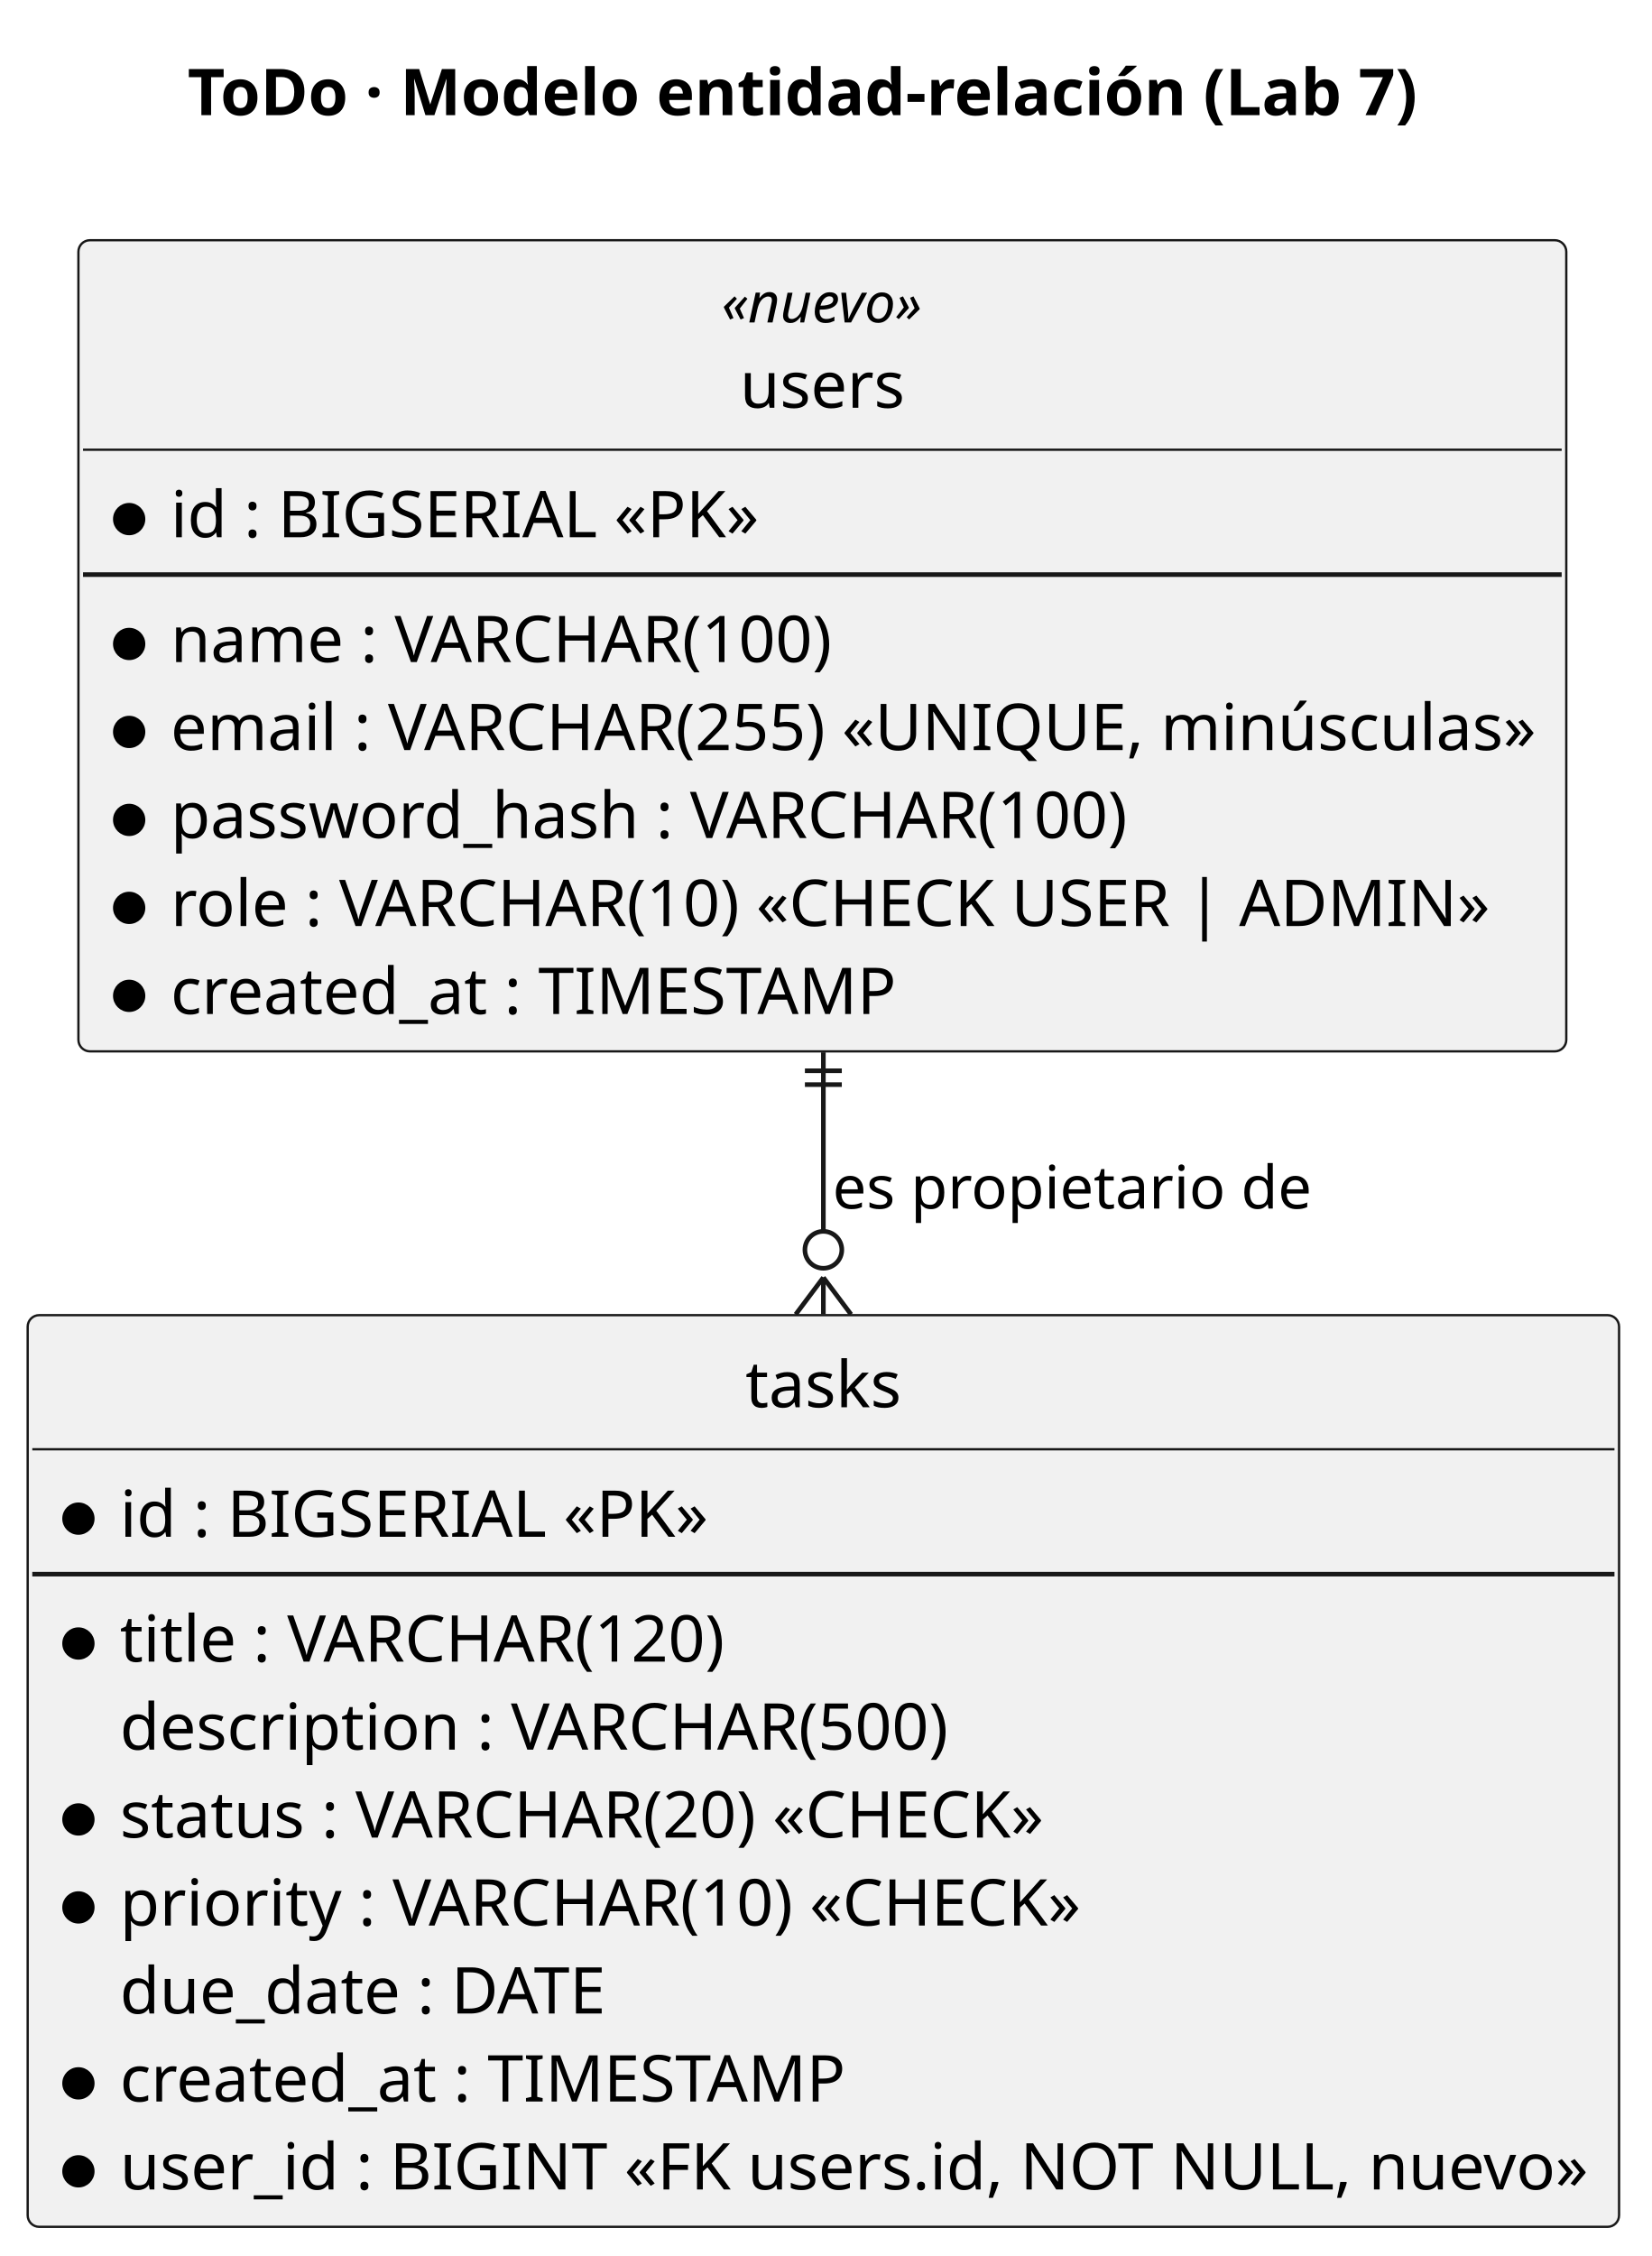
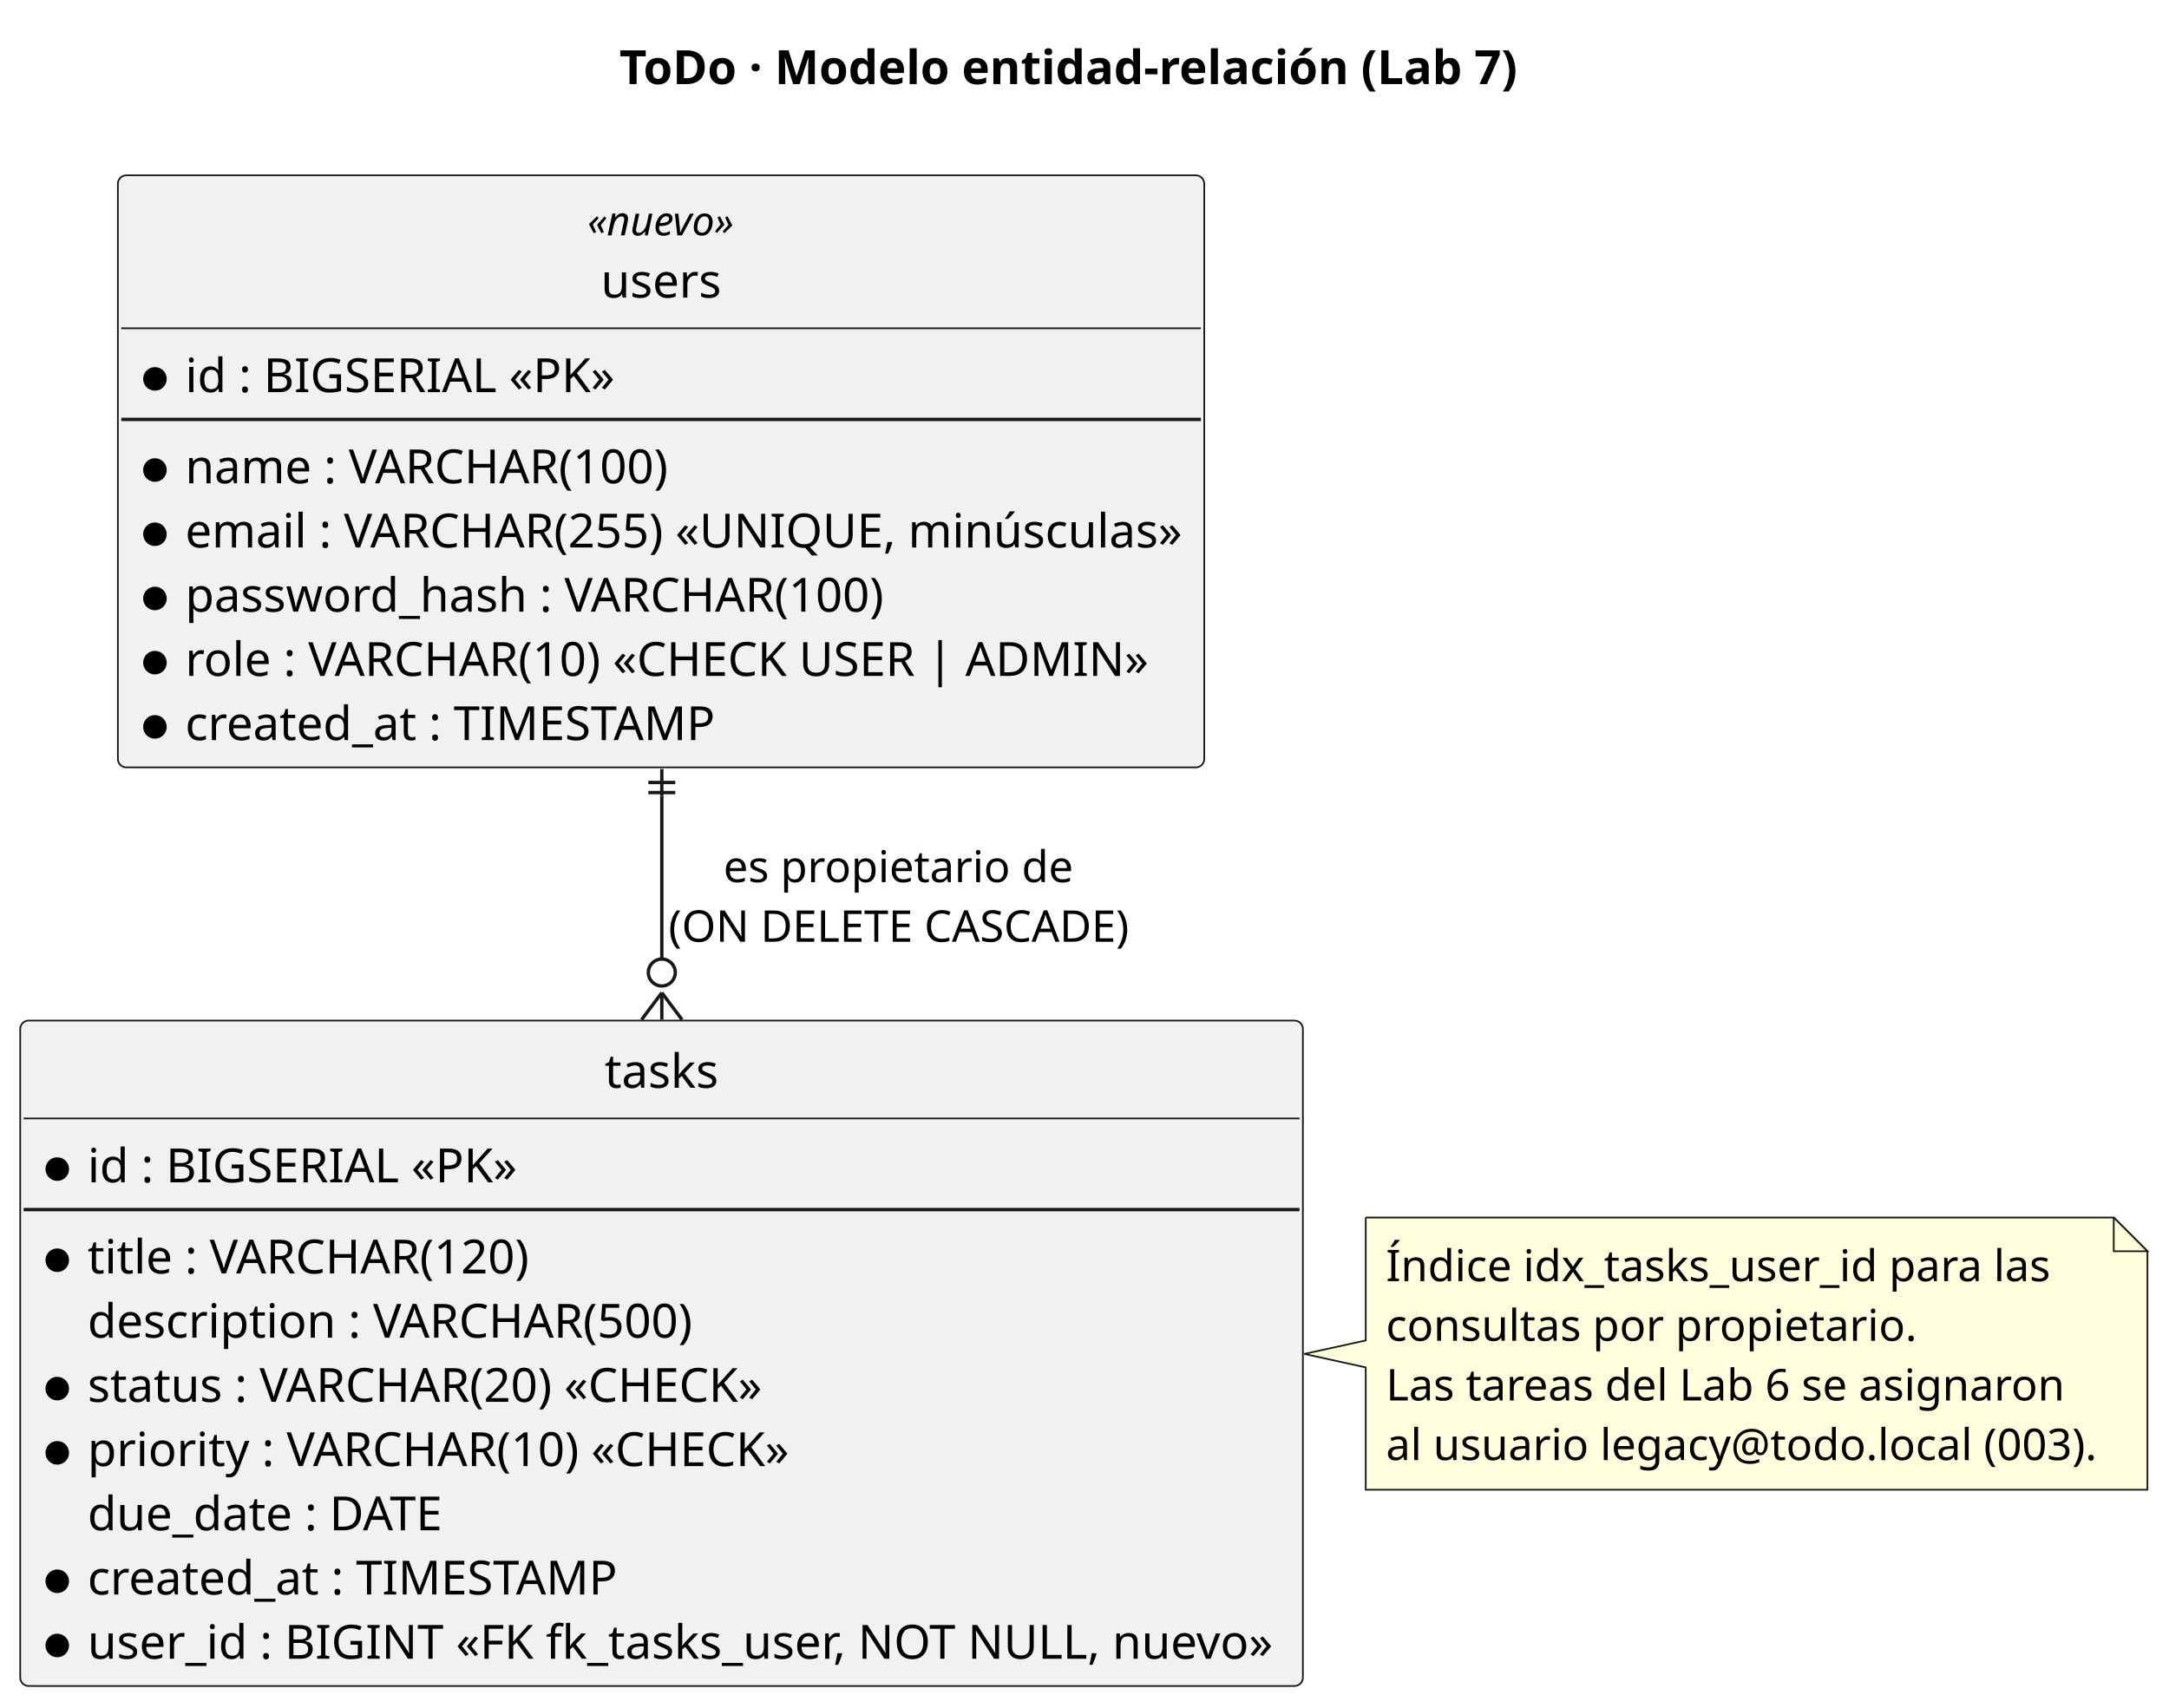
- <svg xmlns="http://www.w3.org/2000/svg" contentStyleType="text/css" data-diagram-type="CLASS" height="489px" preserveAspectRatio="none" style="width:358px;height:489px;background:#FFFFFF;" version="1.1" viewBox="0 0 358 489" width="358px" zoomAndPan="magnify">
+ <svg xmlns="http://www.w3.org/2000/svg" contentStyleType="text/css" data-diagram-type="CLASS" height="507px" preserveAspectRatio="none" style="width:644px;height:507px;background:#FFFFFF;" version="1.1" viewBox="0 0 644 507" width="644px" zoomAndPan="magnify">
  <defs />
  <g>
    <g class="title" data-source-line="4">
-       <text fill="#000000" font-family="sans-serif" font-size="14" font-weight="bold" lengthAdjust="spacing" textLength="268.69" x="40.655" y="24.966">ToDo · Modelo entidad-relación (Lab 7)</text>
+       <text fill="#000000" font-family="sans-serif" font-size="14" font-weight="bold" lengthAdjust="spacing" textLength="268.69" x="183.905" y="24.966">ToDo · Modelo entidad-relación (Lab 7)</text>
    </g>
    <g class="entity" data-entity="users" data-source-line="6" data-uid="ent0002" id="entity_users">
-       <rect fill="#F1F1F1" height="175.82" rx="2.5" ry="2.5" style="stroke:#181818;stroke-width:0.5;" width="322.561" x="17" y="52.068" />
-       <text fill="#000000" font-family="sans-serif" font-size="12" font-style="italic" lengthAdjust="spacing" textLength="43.692" x="156.434" y="69.896">«nuevo»</text>
-       <text fill="#000000" font-family="sans-serif" font-size="14" lengthAdjust="spacing" textLength="35.742" x="160.41" y="88.378">users</text>
-       <line style="stroke:#181818;stroke-width:0.5;" x1="18" x2="338.561" y1="97.48" y2="97.48" />
-       <ellipse cx="28" cy="112.514" fill="#000000" rx="3" ry="3" style="stroke:#000000;stroke-width:1;" />
-       <text fill="#000000" font-family="sans-serif" font-size="14" lengthAdjust="spacing" textLength="127.525" x="37" y="116.446">id : BIGSERIAL «PK»</text>
-       <line style="stroke:#181818;stroke-width:1;" x1="18" x2="338.561" y1="124.548" y2="124.548" />
-       <ellipse cx="28" cy="139.582" fill="#000000" rx="3" ry="3" style="stroke:#000000;stroke-width:1;" />
-       <text fill="#000000" font-family="sans-serif" font-size="14" lengthAdjust="spacing" textLength="143.877" x="37" y="143.514">name : VARCHAR(100)</text>
-       <ellipse cx="28" cy="158.65" fill="#000000" rx="3" ry="3" style="stroke:#000000;stroke-width:1;" />
-       <text fill="#000000" font-family="sans-serif" font-size="14" lengthAdjust="spacing" textLength="296.561" x="37" y="162.582">email : VARCHAR(255) «UNIQUE, minúsculas»</text>
-       <ellipse cx="28" cy="177.718" fill="#000000" rx="3" ry="3" style="stroke:#000000;stroke-width:1;" />
-       <text fill="#000000" font-family="sans-serif" font-size="14" lengthAdjust="spacing" textLength="208.207" x="37" y="181.65">password_hash : VARCHAR(100)</text>
-       <ellipse cx="28" cy="196.786" fill="#000000" rx="3" ry="3" style="stroke:#000000;stroke-width:1;" />
-       <text fill="#000000" font-family="sans-serif" font-size="14" lengthAdjust="spacing" textLength="286.845" x="37" y="200.718">role : VARCHAR(10) «CHECK USER | ADMIN»</text>
-       <ellipse cx="28" cy="215.853" fill="#000000" rx="3" ry="3" style="stroke:#000000;stroke-width:1;" />
-       <text fill="#000000" font-family="sans-serif" font-size="14" lengthAdjust="spacing" textLength="158.563" x="37" y="219.786">created_at : TIMESTAMP</text>
+       <rect fill="#F1F1F1" height="175.82" rx="2.5" ry="2.5" style="stroke:#181818;stroke-width:0.5;" width="322.561" x="35" y="52.068" />
+       <text fill="#000000" font-family="sans-serif" font-size="12" font-style="italic" lengthAdjust="spacing" textLength="43.692" x="174.434" y="69.896">«nuevo»</text>
+       <text fill="#000000" font-family="sans-serif" font-size="14" lengthAdjust="spacing" textLength="35.742" x="178.41" y="88.378">users</text>
+       <line style="stroke:#181818;stroke-width:0.5;" x1="36" x2="356.561" y1="97.48" y2="97.48" />
+       <ellipse cx="46" cy="112.514" fill="#000000" rx="3" ry="3" style="stroke:#000000;stroke-width:1;" />
+       <text fill="#000000" font-family="sans-serif" font-size="14" lengthAdjust="spacing" textLength="127.525" x="55" y="116.446">id : BIGSERIAL «PK»</text>
+       <line style="stroke:#181818;stroke-width:1;" x1="36" x2="356.561" y1="124.548" y2="124.548" />
+       <ellipse cx="46" cy="139.582" fill="#000000" rx="3" ry="3" style="stroke:#000000;stroke-width:1;" />
+       <text fill="#000000" font-family="sans-serif" font-size="14" lengthAdjust="spacing" textLength="143.877" x="55" y="143.514">name : VARCHAR(100)</text>
+       <ellipse cx="46" cy="158.65" fill="#000000" rx="3" ry="3" style="stroke:#000000;stroke-width:1;" />
+       <text fill="#000000" font-family="sans-serif" font-size="14" lengthAdjust="spacing" textLength="296.561" x="55" y="162.582">email : VARCHAR(255) «UNIQUE, minúsculas»</text>
+       <ellipse cx="46" cy="177.718" fill="#000000" rx="3" ry="3" style="stroke:#000000;stroke-width:1;" />
+       <text fill="#000000" font-family="sans-serif" font-size="14" lengthAdjust="spacing" textLength="208.207" x="55" y="181.65">password_hash : VARCHAR(100)</text>
+       <ellipse cx="46" cy="196.786" fill="#000000" rx="3" ry="3" style="stroke:#000000;stroke-width:1;" />
+       <text fill="#000000" font-family="sans-serif" font-size="14" lengthAdjust="spacing" textLength="286.845" x="55" y="200.718">role : VARCHAR(10) «CHECK USER | ADMIN»</text>
+       <ellipse cx="46" cy="215.853" fill="#000000" rx="3" ry="3" style="stroke:#000000;stroke-width:1;" />
+       <text fill="#000000" font-family="sans-serif" font-size="14" lengthAdjust="spacing" textLength="158.563" x="55" y="219.786">created_at : TIMESTAMP</text>
    </g>
    <g class="entity" data-entity="tasks" data-source-line="16" data-uid="ent0003" id="entity_tasks">
-       <rect fill="#F1F1F1" height="197.611" rx="2.5" ry="2.5" style="stroke:#181818;stroke-width:0.5;" width="345.003" x="6" y="285.068" />
-       <text fill="#000000" font-family="sans-serif" font-size="14" lengthAdjust="spacing" textLength="33.796" x="161.603" y="305.034">tasks</text>
-       <line style="stroke:#181818;stroke-width:0.5;" x1="7" x2="350.003" y1="314.136" y2="314.136" />
-       <ellipse cx="17" cy="329.17" fill="#000000" rx="3" ry="3" style="stroke:#000000;stroke-width:1;" />
-       <text fill="#000000" font-family="sans-serif" font-size="14" lengthAdjust="spacing" textLength="127.525" x="26" y="333.102">id : BIGSERIAL «PK»</text>
-       <line style="stroke:#181818;stroke-width:1;" x1="7" x2="350.003" y1="341.204" y2="341.204" />
-       <ellipse cx="17" cy="356.238" fill="#000000" rx="3" ry="3" style="stroke:#000000;stroke-width:1;" />
-       <text fill="#000000" font-family="sans-serif" font-size="14" lengthAdjust="spacing" textLength="131.613" x="26" y="360.17">title : VARCHAR(120)</text>
-       <text fill="#000000" font-family="sans-serif" font-size="14" lengthAdjust="spacing" textLength="180.109" x="26" y="379.238">description : VARCHAR(500)</text>
-       <ellipse cx="17" cy="394.373" fill="#000000" rx="3" ry="3" style="stroke:#000000;stroke-width:1;" />
-       <text fill="#000000" font-family="sans-serif" font-size="14" lengthAdjust="spacing" textLength="200.815" x="26" y="398.305">status : VARCHAR(20) «CHECK»</text>
-       <ellipse cx="17" cy="413.442" fill="#000000" rx="3" ry="3" style="stroke:#000000;stroke-width:1;" />
-       <text fill="#000000" font-family="sans-serif" font-size="14" lengthAdjust="spacing" textLength="208.851" x="26" y="417.373">priority : VARCHAR(10) «CHECK»</text>
-       <text fill="#000000" font-family="sans-serif" font-size="14" lengthAdjust="spacing" textLength="106.554" x="26" y="436.441">due_date : DATE</text>
-       <ellipse cx="17" cy="451.577" fill="#000000" rx="3" ry="3" style="stroke:#000000;stroke-width:1;" />
-       <text fill="#000000" font-family="sans-serif" font-size="14" lengthAdjust="spacing" textLength="158.563" x="26" y="455.509">created_at : TIMESTAMP</text>
-       <ellipse cx="17" cy="470.645" fill="#000000" rx="3" ry="3" style="stroke:#000000;stroke-width:1;" />
-       <text fill="#000000" font-family="sans-serif" font-size="14" lengthAdjust="spacing" textLength="319.003" x="26" y="474.577">user_id : BIGINT «FK users.id, NOT NULL, nuevo»</text>
+       <rect fill="#F1F1F1" height="197.611" rx="2.5" ry="2.5" style="stroke:#181818;stroke-width:0.5;" width="380.843" x="6" y="303.068" />
+       <text fill="#000000" font-family="sans-serif" font-size="14" lengthAdjust="spacing" textLength="33.796" x="179.523" y="323.034">tasks</text>
+       <line style="stroke:#181818;stroke-width:0.5;" x1="7" x2="385.843" y1="332.136" y2="332.136" />
+       <ellipse cx="17" cy="347.17" fill="#000000" rx="3" ry="3" style="stroke:#000000;stroke-width:1;" />
+       <text fill="#000000" font-family="sans-serif" font-size="14" lengthAdjust="spacing" textLength="127.525" x="26" y="351.102">id : BIGSERIAL «PK»</text>
+       <line style="stroke:#181818;stroke-width:1;" x1="7" x2="385.843" y1="359.204" y2="359.204" />
+       <ellipse cx="17" cy="374.238" fill="#000000" rx="3" ry="3" style="stroke:#000000;stroke-width:1;" />
+       <text fill="#000000" font-family="sans-serif" font-size="14" lengthAdjust="spacing" textLength="131.613" x="26" y="378.17">title : VARCHAR(120)</text>
+       <text fill="#000000" font-family="sans-serif" font-size="14" lengthAdjust="spacing" textLength="180.109" x="26" y="397.238">description : VARCHAR(500)</text>
+       <ellipse cx="17" cy="412.373" fill="#000000" rx="3" ry="3" style="stroke:#000000;stroke-width:1;" />
+       <text fill="#000000" font-family="sans-serif" font-size="14" lengthAdjust="spacing" textLength="200.815" x="26" y="416.305">status : VARCHAR(20) «CHECK»</text>
+       <ellipse cx="17" cy="431.442" fill="#000000" rx="3" ry="3" style="stroke:#000000;stroke-width:1;" />
+       <text fill="#000000" font-family="sans-serif" font-size="14" lengthAdjust="spacing" textLength="208.851" x="26" y="435.373">priority : VARCHAR(10) «CHECK»</text>
+       <text fill="#000000" font-family="sans-serif" font-size="14" lengthAdjust="spacing" textLength="106.554" x="26" y="454.441">due_date : DATE</text>
+       <ellipse cx="17" cy="469.577" fill="#000000" rx="3" ry="3" style="stroke:#000000;stroke-width:1;" />
+       <text fill="#000000" font-family="sans-serif" font-size="14" lengthAdjust="spacing" textLength="158.563" x="26" y="473.509">created_at : TIMESTAMP</text>
+       <ellipse cx="17" cy="488.645" fill="#000000" rx="3" ry="3" style="stroke:#000000;stroke-width:1;" />
+       <text fill="#000000" font-family="sans-serif" font-size="14" lengthAdjust="spacing" textLength="354.843" x="26" y="492.577">user_id : BIGINT «FK fk_tasks_user, NOT NULL, nuevo»</text>
+     </g>
+     <g class="entity" data-entity="GMN5" data-source-line="31" data-uid="ent0006" id="entity_GMN5">
+       <path d="M405.5,361.568 L405.5,398.068 L387.247,402.068 L405.5,406.068 L405.5,442.392 A0,0 0 0 0 405.5,442.392 L637.594,442.392 A0,0 0 0 0 637.594,442.392 L637.594,371.568 L627.594,361.568 L405.5,361.568 A0,0 0 0 0 405.5,361.568" fill="#FEFFDD" style="stroke:#181818;stroke-width:0.5;" />
+       <path d="M627.594,361.568 L627.594,371.568 L637.594,371.568 L627.594,361.568" fill="#FEFFDD" style="stroke:#181818;stroke-width:0.5;" />
+       <text fill="#000000" font-family="sans-serif" font-size="13" lengthAdjust="spacing" textLength="197.561" x="411.5" y="380.465">Índice idx_tasks_user_id para las</text>
+       <text fill="#000000" font-family="sans-serif" font-size="13" lengthAdjust="spacing" textLength="157.924" x="411.5" y="398.171">consultas por propietario.</text>
+       <text fill="#000000" font-family="sans-serif" font-size="13" lengthAdjust="spacing" textLength="202.059" x="411.5" y="415.877">Las tareas del Lab 6 se asignaron</text>
+       <text fill="#000000" font-family="sans-serif" font-size="13" lengthAdjust="spacing" textLength="211.094" x="411.5" y="433.583">al usuario legacy@todo.local (003).</text>
    </g>
    <g class="link" data-entity-1="users" data-entity-2="tasks" data-uid="lnk4" id="link_users_tasks">
-       <line style="stroke:#181818;stroke-width:1;" x1="174.5" x2="182.5" y1="232.094" y2="232.094" />
-       <line style="stroke:#181818;stroke-width:1;" x1="174.5" x2="182.5" y1="235.094" y2="235.094" />
-       <line style="stroke:#181818;stroke-width:1;" x1="178.5" x2="178.5" y1="236.094" y2="228.094" />
-       <line style="stroke:#181818;stroke-width:1;" x1="178.5" x2="184.5" y1="276.904" y2="284.904" />
-       <line style="stroke:#181818;stroke-width:1;" x1="178.5" x2="172.5" y1="276.904" y2="284.904" />
-       <line style="stroke:#181818;stroke-width:1;" x1="178.5" x2="178.5" y1="276.904" y2="284.904" />
-       <ellipse cx="178.5" cy="270.904" fill="none" rx="4" ry="4" style="stroke:#181818;stroke-width:1;" />
-       <path d="M178.5,236.094 C178.5,254.522 178.5,248.095 178.5,266.904" fill="none" style="stroke:#181818;stroke-width:1;" />
-       <text fill="#000000" font-family="sans-serif" font-size="13" lengthAdjust="spacing" textLength="104.13" x="180.5" y="261.965">es propietario de</text>
+       <line style="stroke:#181818;stroke-width:1;" x1="192.5" x2="200.5" y1="232.367" y2="232.367" />
+       <line style="stroke:#181818;stroke-width:1;" x1="192.5" x2="200.5" y1="235.367" y2="235.367" />
+       <line style="stroke:#181818;stroke-width:1;" x1="196.5" x2="196.5" y1="236.367" y2="228.367" />
+       <line style="stroke:#181818;stroke-width:1;" x1="196.5" x2="202.5" y1="294.799" y2="302.799" />
+       <line style="stroke:#181818;stroke-width:1;" x1="196.5" x2="190.5" y1="294.799" y2="302.799" />
+       <line style="stroke:#181818;stroke-width:1;" x1="196.5" x2="196.5" y1="294.799" y2="302.799" />
+       <ellipse cx="196.5" cy="288.799" fill="none" rx="4" ry="4" style="stroke:#181818;stroke-width:1;" />
+       <path d="M196.5,236.367 C196.5,260.267 196.5,260.331 196.5,284.799" fill="none" style="stroke:#181818;stroke-width:1;" />
+       <text fill="#000000" font-family="sans-serif" font-size="13" lengthAdjust="spacing" textLength="104.13" x="214.789" y="261.965">es propietario de</text>
+       <text fill="#000000" font-family="sans-serif" font-size="13" lengthAdjust="spacing" textLength="136.708" x="198.5" y="279.671">(ON DELETE CASCADE)</text>
    </g>
  </g>
</svg>
